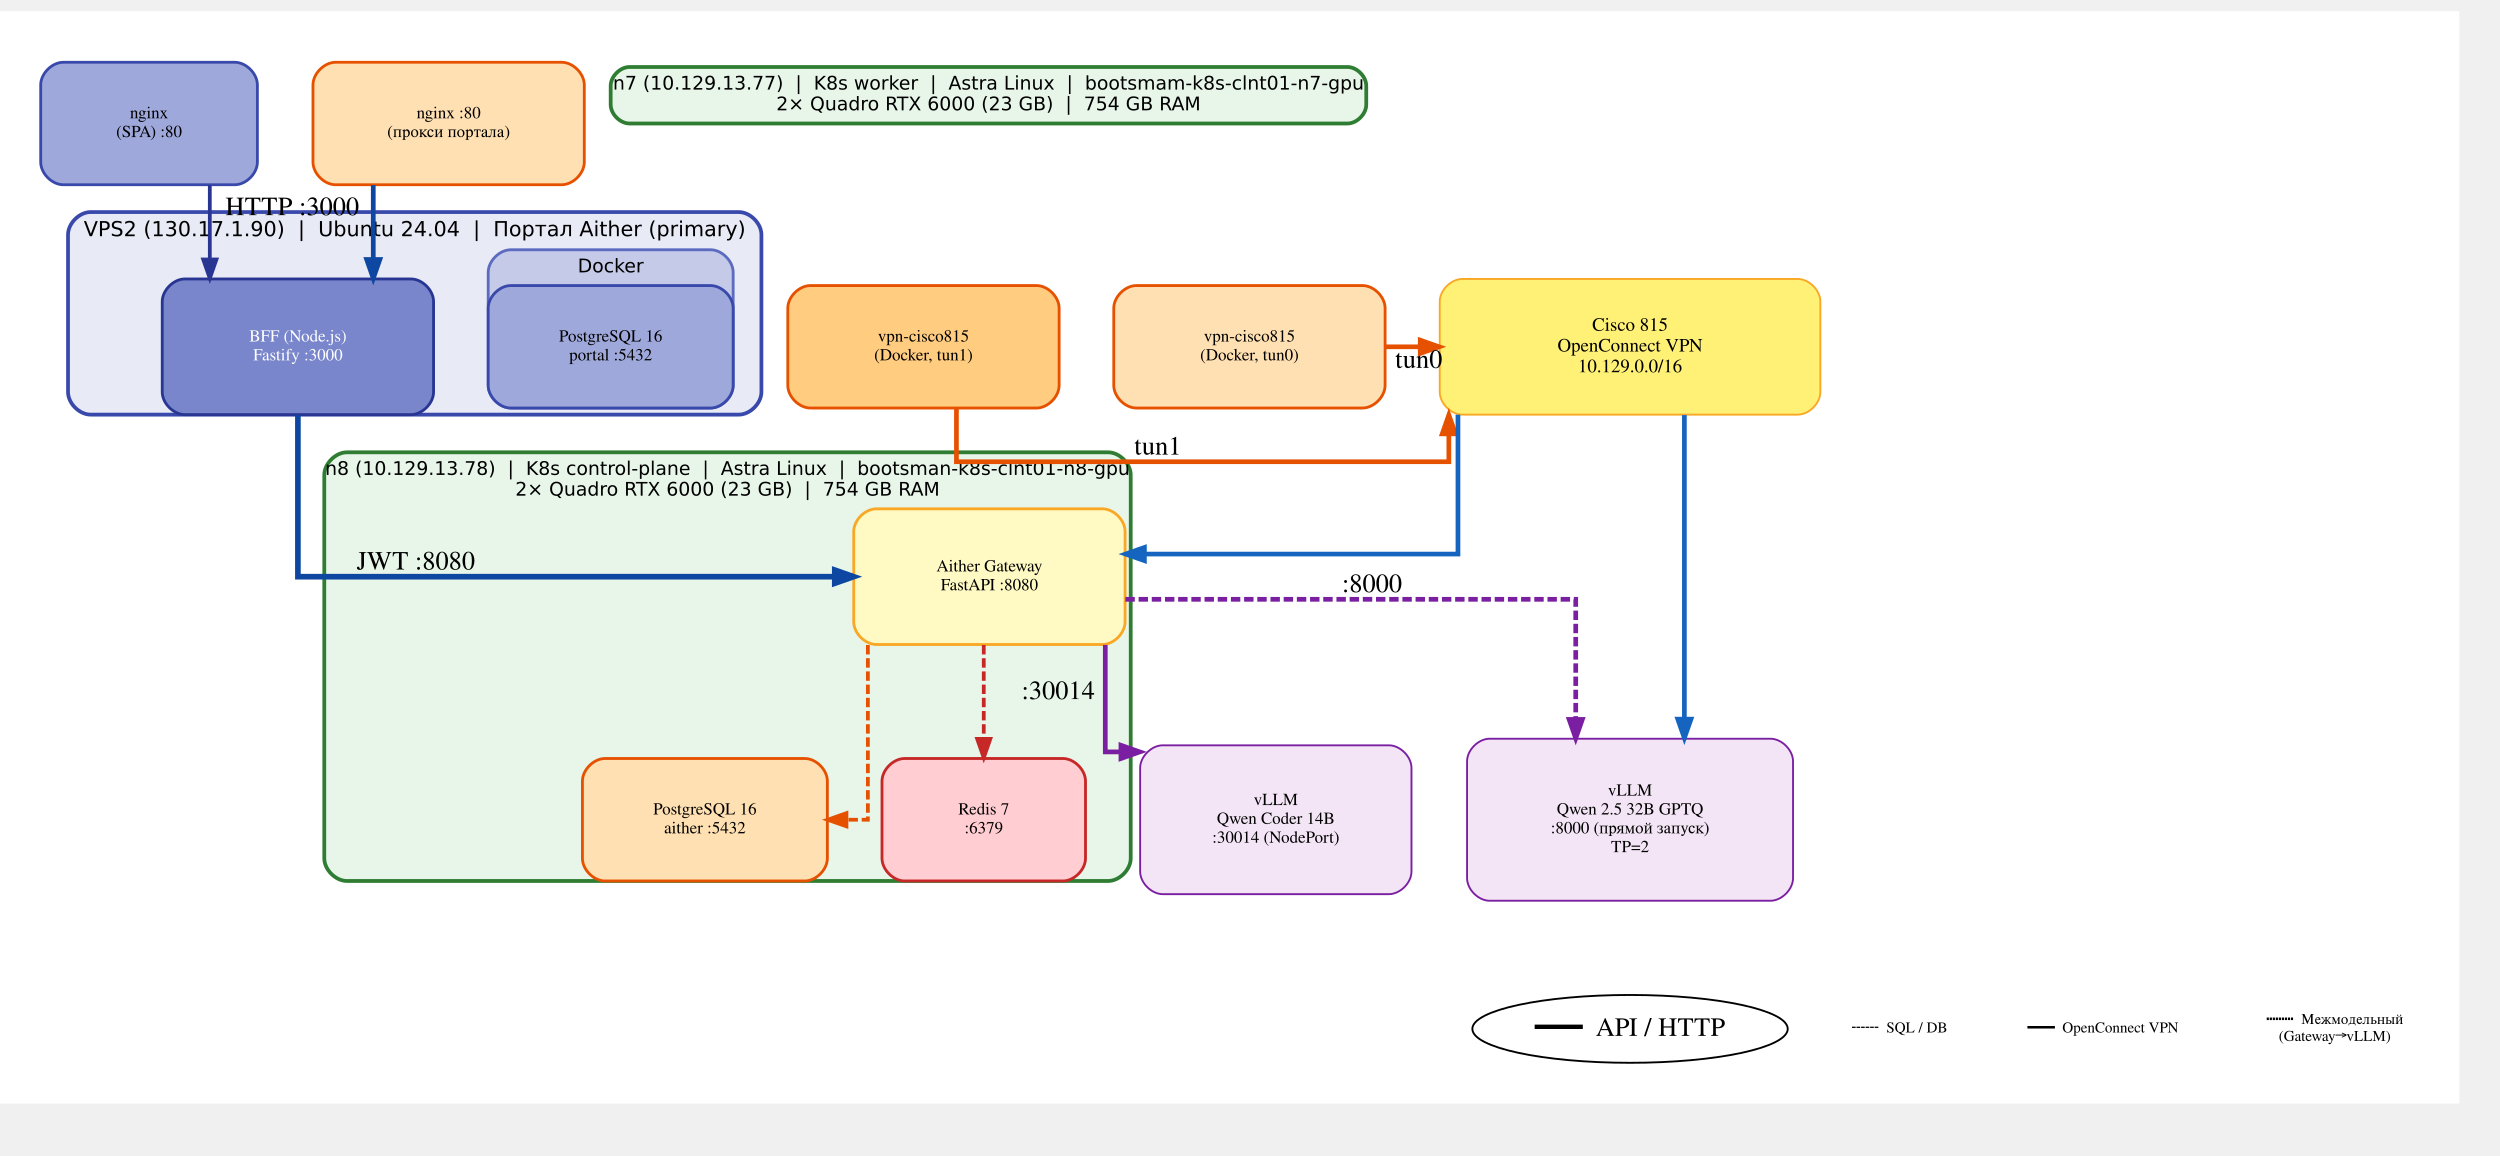
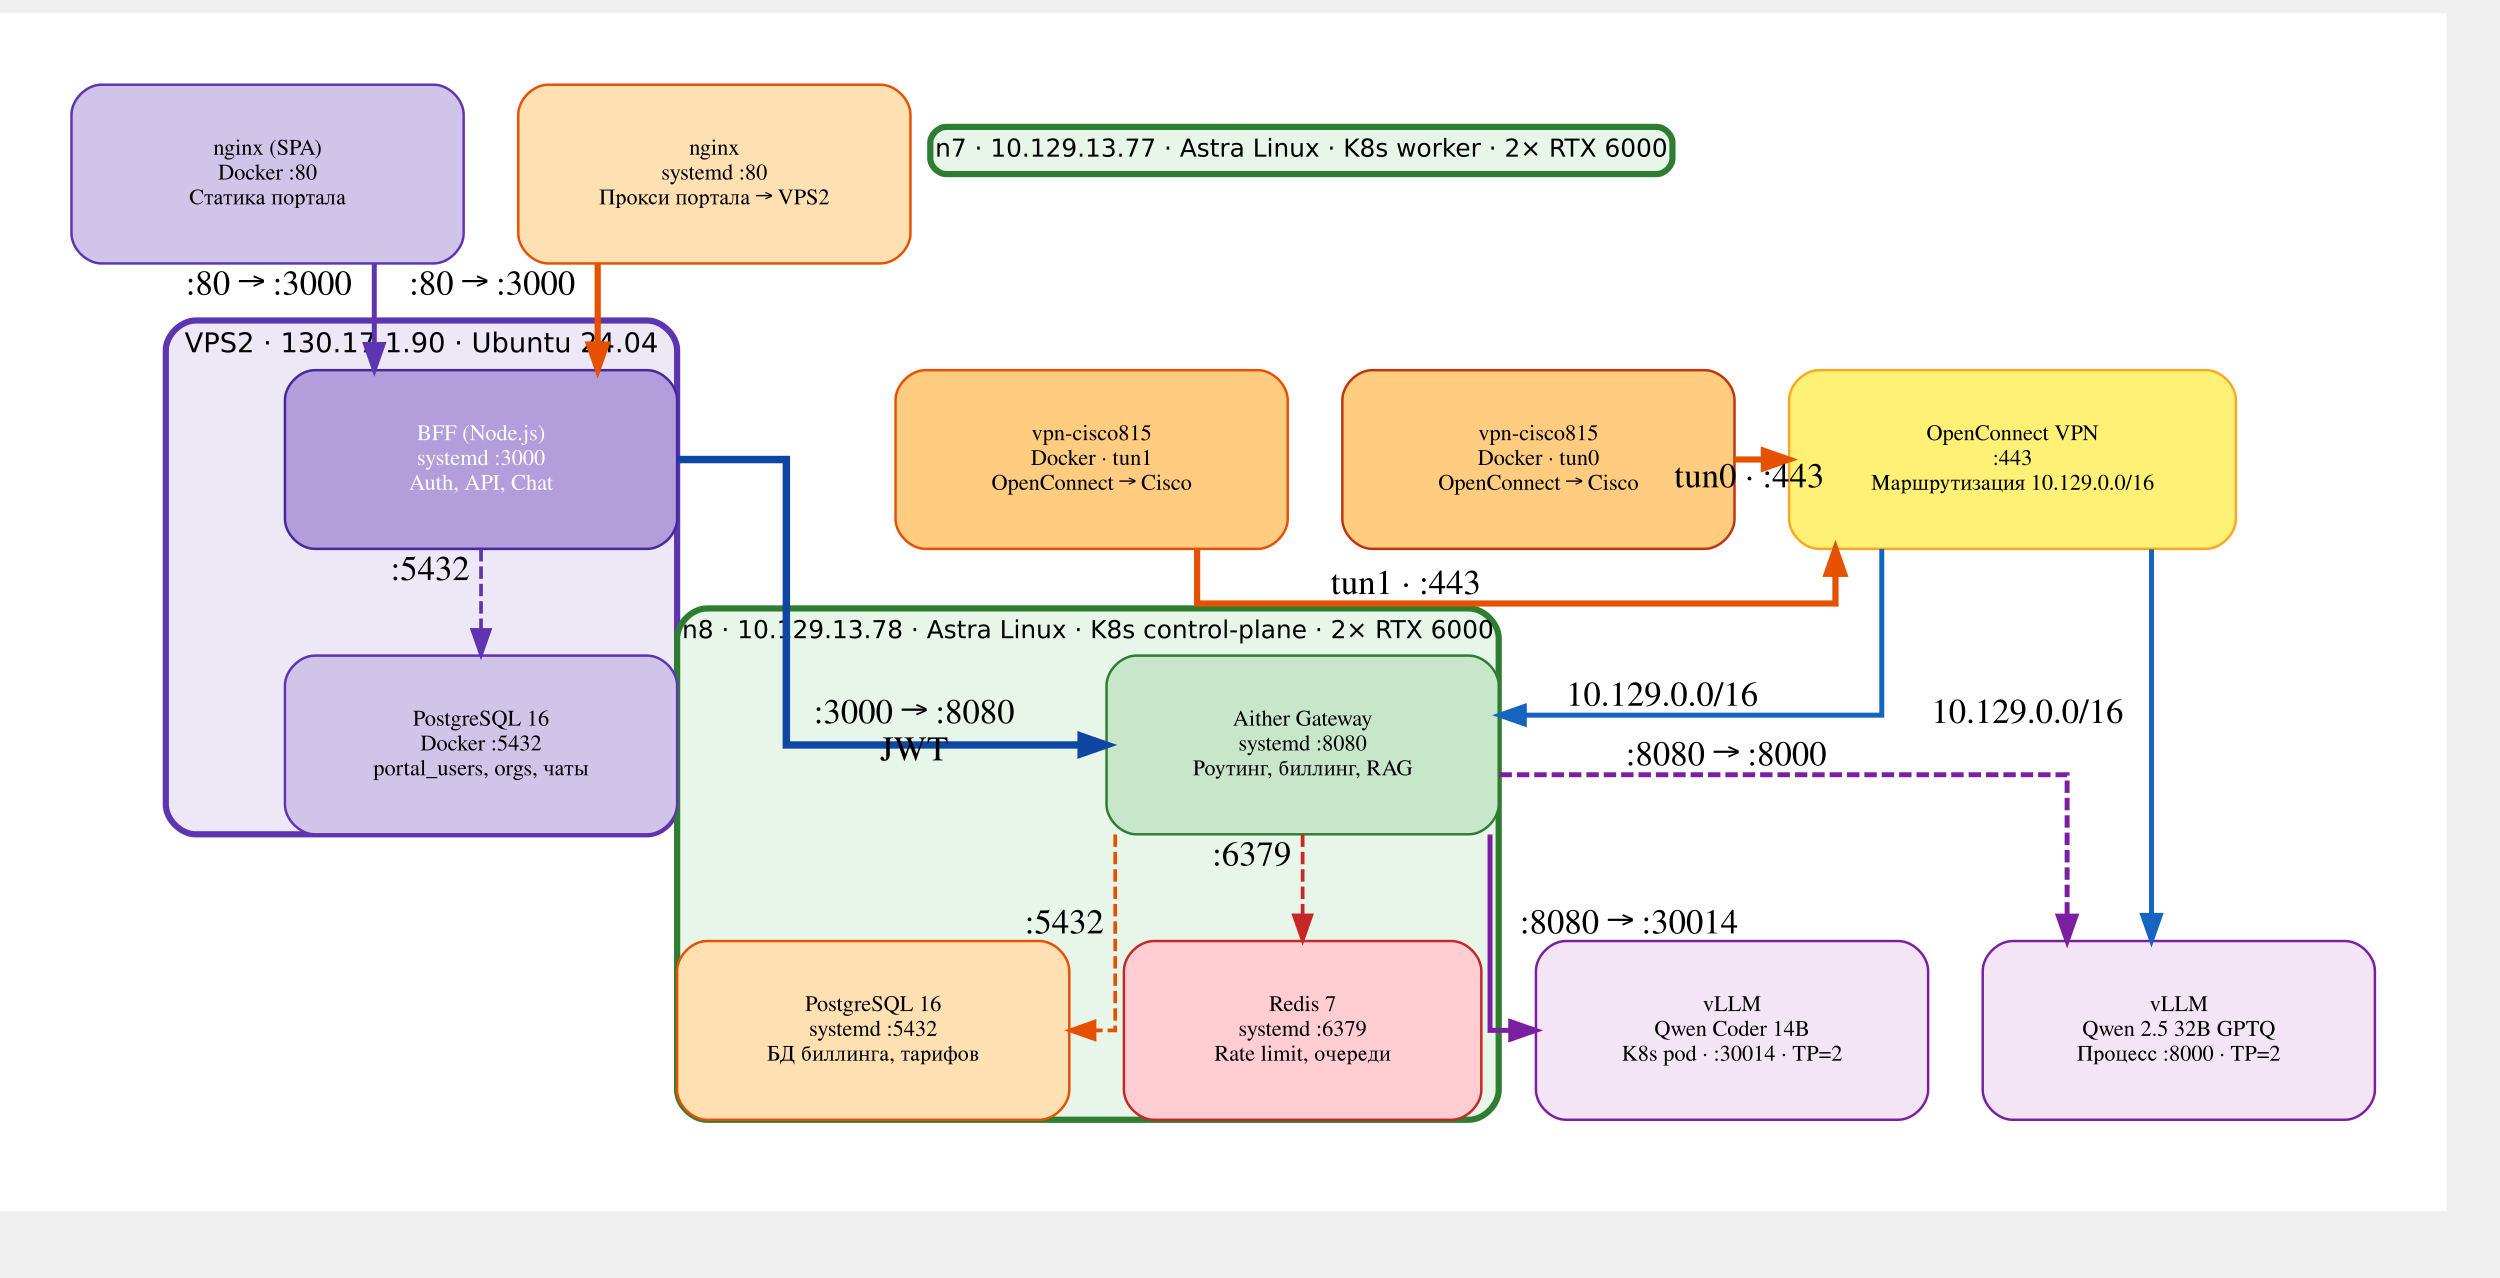
- <svg xmlns="http://www.w3.org/2000/svg" width="1348pt" height="623pt" viewBox="21.60 21.60 1326.80 601.30">
-   <g id="graph0" class="graph" transform="scale(1 1) rotate(0) translate(43.2 579.7)">
-     <polygon fill="white" stroke="transparent" points="-21.6,21.6 -21.6,-558.1 1283.6,-558.1 1283.6,21.6 -21.6,21.6" />
+ <svg xmlns="http://www.w3.org/2000/svg" width="1029pt" height="526pt" viewBox="21.60 21.60 1007.20 504.20">
+   <g id="graph0" class="graph" transform="scale(1 1) rotate(0) translate(50.4 475.4)">
+     <polygon fill="white" stroke="transparent" points="-28.8,28.8 -28.8,-453.8 956.8,-453.8 956.8,28.8 -28.8,28.8" />
    <g id="clust1" class="cluster">
-       <path fill="#e8eaf6" stroke="#3949ab" stroke-width="2" d="M26.5,-344C26.5,-344 370.5,-344 370.5,-344 376.5,-344 382.5,-350 382.5,-356 382.5,-356 382.5,-439.5 382.5,-439.5 382.5,-445.5 376.5,-451.5 370.5,-451.5 370.5,-451.5 26.5,-451.5 26.5,-451.5 20.5,-451.5 14.5,-445.5 14.5,-439.5 14.5,-439.5 14.5,-356 14.5,-356 14.5,-350 20.5,-344 26.5,-344" />
-       <text text-anchor="middle" x="198.5" y="-438.7" font-family="DejaVu Sans" font-size="11.00" fill="#000000">VPS2 (130.17.1.90)  |  Ubuntu 24.04  |  Портал Aither (primary)</text>
+       <path fill="#ede7f6" stroke="#5e35b1" stroke-width="2.5" d="M50,-123C50,-123 232,-123 232,-123 238,-123 244,-129 244,-135 244,-135 244,-318 244,-318 244,-324 238,-330 232,-330 232,-330 50,-330 50,-330 44,-330 38,-324 38,-318 38,-318 38,-135 38,-135 38,-129 44,-123 50,-123" />
+       <text text-anchor="middle" x="141" y="-317.2" font-family="DejaVu Sans" font-size="11.00" fill="#000000">VPS2 · 130.17.1.90 · Ubuntu 24.04</text>
    </g>
-     <g id="clust2" class="cluster">
-       <path fill="#c5cae9" stroke="#5c6bc0" stroke-width="1.5" d="M249.5,-347.5C249.5,-347.5 355.5,-347.5 355.5,-347.5 361.5,-347.5 367.5,-353.5 367.5,-359.5 367.5,-359.5 367.5,-419.5 367.5,-419.5 367.5,-425.5 361.5,-431.5 355.5,-431.5 355.5,-431.5 249.5,-431.5 249.5,-431.5 243.5,-431.5 237.5,-425.5 237.5,-419.5 237.5,-419.5 237.5,-359.5 237.5,-359.5 237.5,-353.5 243.5,-347.5 249.5,-347.5" />
-       <text text-anchor="middle" x="302.5" y="-419.5" font-family="DejaVu Sans" font-size="10.00" fill="#000000">Docker</text>
+     <g id="clust4" class="cluster">
+       <path fill="#e8f5e9" stroke="#2e7d32" stroke-width="2.5" d="M256,-8C256,-8 563,-8 563,-8 569,-8 575,-14 575,-20 575,-20 575,-202 575,-202 575,-208 569,-214 563,-214 563,-214 256,-214 256,-214 250,-214 244,-208 244,-202 244,-202 244,-20 244,-20 244,-14 250,-8 256,-8" />
+       <text text-anchor="middle" x="409.5" y="-202" font-family="DejaVu Sans" font-size="10.00" fill="#000000">n8 · 10.129.13.78 · Astra Linux · K8s control-plane · 2× RTX 6000</text>
    </g>
    <g id="clust5" class="cluster">
-       <path fill="#e8f5e9" stroke="#2e7d32" stroke-width="2" d="M162.5,-96.5C162.5,-96.5 566.5,-96.5 566.5,-96.5 572.5,-96.5 578.5,-102.5 578.5,-108.5 578.5,-108.5 578.5,-312 578.5,-312 578.5,-318 572.5,-324 566.5,-324 566.5,-324 162.5,-324 162.5,-324 156.5,-324 150.5,-318 150.5,-312 150.5,-312 150.5,-108.5 150.5,-108.5 150.5,-102.5 156.5,-96.5 162.5,-96.5" />
-       <text text-anchor="middle" x="364.5" y="-312" font-family="DejaVu Sans" font-size="10.00" fill="#000000">n8 (10.129.13.78)  |  K8s control-plane  |  Astra Linux  |  bootsman-k8s-clnt01-n8-gpu</text>
-       <text text-anchor="middle" x="364.5" y="-301" font-family="DejaVu Sans" font-size="10.00" fill="#000000">2× Quadro RTX 6000 (23 GB)  |  754 GB RAM</text>
-     </g>
-     <g id="clust7" class="cluster">
-       <path fill="#e8f5e9" stroke="#2e7d32" stroke-width="2" d="M312.5,-498.5C312.5,-498.5 693.5,-498.5 693.5,-498.5 698.5,-498.5 703.5,-503.5 703.5,-508.5 703.5,-508.5 703.5,-518.5 703.5,-518.5 703.5,-523.5 698.5,-528.5 693.5,-528.5 693.5,-528.5 312.5,-528.5 312.5,-528.5 307.5,-528.5 302.5,-523.5 302.5,-518.5 302.5,-518.5 302.5,-508.5 302.5,-508.5 302.5,-503.5 307.5,-498.5 312.5,-498.5" />
-       <text text-anchor="middle" x="503" y="-516.5" font-family="DejaVu Sans" font-size="10.00" fill="#000000">n7 (10.129.13.77)  |  K8s worker  |  Astra Linux  |  bootsmam-k8s-clnt01-n7-gpu</text>
-       <text text-anchor="middle" x="503" y="-505.5" font-family="DejaVu Sans" font-size="10.00" fill="#000000">2× Quadro RTX 6000 (23 GB)  |  754 GB RAM</text>
+       <path fill="#e8f5e9" stroke="#2e7d32" stroke-width="2.5" d="M352.33,-389C352.33,-389 638.67,-389 638.67,-389 641.83,-389 645,-392.17 645,-395.33 645,-395.33 645,-401.67 645,-401.67 645,-404.83 641.83,-408 638.67,-408 638.67,-408 352.33,-408 352.33,-408 349.17,-408 346,-404.83 346,-401.67 346,-401.67 346,-395.33 346,-395.33 346,-392.17 349.17,-389 352.33,-389" />
+       <text text-anchor="middle" x="495.5" y="-396" font-family="DejaVu Sans" font-size="10.00" fill="#000000">n7 · 10.129.13.77 · Astra Linux · K8s worker · 2× RTX 6000</text>
    </g>
    <g id="node1" class="node">
-       <path fill="#9fa8da" stroke="#3949ab" stroke-width="1.5" d="M103,-531C103,-531 12,-531 12,-531 6,-531 0,-525 0,-519 0,-519 0,-478 0,-478 0,-472 6,-466 12,-466 12,-466 103,-466 103,-466 109,-466 115,-472 115,-478 115,-478 115,-519 115,-519 115,-525 109,-531 103,-531" />
-       <text text-anchor="middle" x="57.5" y="-501.3" font-family="Times,serif" font-size="9.00" fill="#000000">nginx</text>
-       <text text-anchor="middle" x="57.5" y="-491.3" font-family="Times,serif" font-size="9.00" fill="#000000">(SPA) :80</text>
+       <path fill="#d1c4e9" stroke="#5e35b1" d="M146,-425C146,-425 12,-425 12,-425 6,-425 0,-419 0,-413 0,-413 0,-365 0,-365 0,-359 6,-353 12,-353 12,-353 146,-353 146,-353 152,-353 158,-359 158,-365 158,-365 158,-413 158,-413 158,-419 152,-425 146,-425" />
+       <text text-anchor="middle" x="79" y="-396.8" font-family="Times,serif" font-size="9.00" fill="#000000">nginx (SPA)</text>
+       <text text-anchor="middle" x="79" y="-386.8" font-family="Times,serif" font-size="9.00" fill="#000000">Docker :80</text>
+       <text text-anchor="middle" x="79" y="-376.8" font-family="Times,serif" font-size="9.00" fill="#000000">Статика портала</text>
    </g>
    <g id="node3" class="node">
-       <path fill="#7986cb" stroke="#283593" stroke-width="1.5" d="M196.5,-416C196.5,-416 76.5,-416 76.5,-416 70.5,-416 64.5,-410 64.5,-404 64.5,-404 64.5,-356 64.5,-356 64.5,-350 70.5,-344 76.5,-344 76.5,-344 196.5,-344 196.5,-344 202.5,-344 208.5,-350 208.5,-356 208.5,-356 208.5,-404 208.5,-404 208.5,-410 202.5,-416 196.5,-416" />
-       <text text-anchor="middle" x="136.5" y="-382.8" font-family="Times,serif" font-size="9.00" fill="#ffffff">BFF (Node.js)</text>
-       <text text-anchor="middle" x="136.5" y="-372.8" font-family="Times,serif" font-size="9.00" fill="#ffffff">Fastify :3000</text>
+       <path fill="#b39ddb" stroke="#4527a0" d="M232,-310C232,-310 98,-310 98,-310 92,-310 86,-304 86,-298 86,-298 86,-250 86,-250 86,-244 92,-238 98,-238 98,-238 232,-238 232,-238 238,-238 244,-244 244,-250 244,-250 244,-298 244,-298 244,-304 238,-310 232,-310" />
+       <text text-anchor="middle" x="165" y="-281.8" font-family="Times,serif" font-size="9.00" fill="#ffffff">BFF (Node.js)</text>
+       <text text-anchor="middle" x="165" y="-271.8" font-family="Times,serif" font-size="9.00" fill="#ffffff">systemd :3000</text>
+       <text text-anchor="middle" x="165" y="-261.8" font-family="Times,serif" font-size="9.00" fill="#ffffff">Auth, API, Chat</text>
+     </g>
+     <g id="edge2" class="edge">
+       <path fill="none" stroke="#5e35b1" stroke-width="2" d="M122,-352.93C122,-352.93 122,-320.34 122,-320.34" />
+       <polygon fill="#5e35b1" stroke="#5e35b1" stroke-width="2" points="125.5,-320.34 122,-310.34 118.5,-320.34 125.5,-320.34" />
+       <text text-anchor="middle" x="79.5" y="-340.43" font-family="Times,serif" font-size="14.00">:80 → :3000</text>
+     </g>
+     <g id="node2" class="node">
+       <path fill="#d1c4e9" stroke="#5e35b1" d="M232,-195C232,-195 98,-195 98,-195 92,-195 86,-189 86,-183 86,-183 86,-135 86,-135 86,-129 92,-123 98,-123 98,-123 232,-123 232,-123 238,-123 244,-129 244,-135 244,-135 244,-183 244,-183 244,-189 238,-195 232,-195" />
+       <text text-anchor="middle" x="165" y="-166.8" font-family="Times,serif" font-size="9.00" fill="#000000">PostgreSQL 16</text>
+       <text text-anchor="middle" x="165" y="-156.8" font-family="Times,serif" font-size="9.00" fill="#000000">Docker :5432</text>
+       <text text-anchor="middle" x="165" y="-146.8" font-family="Times,serif" font-size="9.00" fill="#000000">portal_users, orgs, чаты</text>
+     </g>
+     <g id="edge3" class="edge">
+       <path fill="none" stroke="#5e35b1" stroke-width="1.5" stroke-dasharray="5,2" d="M165,-237.93C165,-237.93 165,-205.34 165,-205.34" />
+       <polygon fill="#5e35b1" stroke="#5e35b1" stroke-width="1.5" points="168.5,-205.34 165,-195.34 161.5,-205.34 168.5,-205.34" />
+       <text text-anchor="middle" x="144.5" y="-225.43" font-family="Times,serif" font-size="14.00">:5432</text>
+     </g>
+     <g id="node8" class="node">
+       <path fill="#c8e6c9" stroke="#2e7d32" d="M563,-195C563,-195 429,-195 429,-195 423,-195 417,-189 417,-183 417,-183 417,-135 417,-135 417,-129 423,-123 429,-123 429,-123 563,-123 563,-123 569,-123 575,-129 575,-135 575,-135 575,-183 575,-183 575,-189 569,-195 563,-195" />
+       <text text-anchor="middle" x="496" y="-166.8" font-family="Times,serif" font-size="9.00" fill="#000000">Aither Gateway</text>
+       <text text-anchor="middle" x="496" y="-156.8" font-family="Times,serif" font-size="9.00" fill="#000000">systemd :8080</text>
+       <text text-anchor="middle" x="496" y="-146.8" font-family="Times,serif" font-size="9.00" fill="#000000">Роутинг, биллинг, RAG</text>
+     </g>
+     <g id="edge8" class="edge">
+       <path fill="none" stroke="#0d47a1" stroke-width="3" d="M244.29,-274C268.09,-274 288,-274 288,-274 288,-274 288,-159 288,-159 288,-159 406.77,-159 406.77,-159" />
+       <polygon fill="#0d47a1" stroke="#0d47a1" stroke-width="3" points="406.77,-162.5 416.77,-159 406.77,-155.5 406.77,-162.5" />
+       <text text-anchor="middle" x="339.5" y="-167.77" font-family="Times,serif" font-size="14.00">:3000 → :8080</text>
+       <text text-anchor="middle" x="339.5" y="-152.77" font-family="Times,serif" font-size="14.00">JWT</text>
+     </g>
+     <g id="node4" class="node">
+       <path fill="#ffcc80" stroke="#e65100" d="M478,-310C478,-310 344,-310 344,-310 338,-310 332,-304 332,-298 332,-298 332,-250 332,-250 332,-244 338,-238 344,-238 344,-238 478,-238 478,-238 484,-238 490,-244 490,-250 490,-250 490,-298 490,-298 490,-304 484,-310 478,-310" />
+       <text text-anchor="middle" x="411" y="-281.8" font-family="Times,serif" font-size="9.00" fill="#000000">vpn-cisco815</text>
+       <text text-anchor="middle" x="411" y="-271.8" font-family="Times,serif" font-size="9.00" fill="#000000">Docker · tun1</text>
+       <text text-anchor="middle" x="411" y="-261.8" font-family="Times,serif" font-size="9.00" fill="#000000">OpenConnect → Cisco</text>
+     </g>
+     <g id="node7" class="node">
+       <path fill="#fff176" stroke="#f9a825" d="M860,-310C860,-310 704,-310 704,-310 698,-310 692,-304 692,-298 692,-298 692,-250 692,-250 692,-244 698,-238 704,-238 704,-238 860,-238 860,-238 866,-238 872,-244 872,-250 872,-250 872,-298 872,-298 872,-304 866,-310 860,-310" />
+       <text text-anchor="middle" x="782" y="-281.8" font-family="Times,serif" font-size="9.00" fill="#000000">OpenConnect VPN</text>
+       <text text-anchor="middle" x="782" y="-271.8" font-family="Times,serif" font-size="9.00" fill="#000000">:443</text>
+       <text text-anchor="middle" x="782" y="-261.8" font-family="Times,serif" font-size="9.00" fill="#000000">Маршрутизация 10.129.0.0/16</text>
+     </g>
+     <g id="edge4" class="edge">
+       <path fill="none" stroke="#e65100" stroke-width="2.5" d="M453.5,-237.93C453.5,-226.13 453.5,-216 453.5,-216 453.5,-216 710.67,-216 710.67,-216 710.67,-216 710.67,-227.93 710.67,-227.93" />
+       <polygon fill="#e65100" stroke="#e65100" stroke-width="2.5" points="707.17,-227.93 710.67,-237.93 714.17,-227.93 707.17,-227.93" />
+       <text text-anchor="middle" x="537.58" y="-219.8" font-family="Times,serif" font-size="14.00">tun1 · :443</text>
+     </g>
+     <g id="node5" class="node">
+       <path fill="#ffe0b2" stroke="#e65100" d="M326,-425C326,-425 192,-425 192,-425 186,-425 180,-419 180,-413 180,-413 180,-365 180,-365 180,-359 186,-353 192,-353 192,-353 326,-353 326,-353 332,-353 338,-359 338,-365 338,-365 338,-413 338,-413 338,-419 332,-425 326,-425" />
+       <text text-anchor="middle" x="259" y="-396.8" font-family="Times,serif" font-size="9.00" fill="#000000">nginx</text>
+       <text text-anchor="middle" x="259" y="-386.8" font-family="Times,serif" font-size="9.00" fill="#000000">systemd :80</text>
+       <text text-anchor="middle" x="259" y="-376.8" font-family="Times,serif" font-size="9.00" fill="#000000">Прокси портала → VPS2</text>
    </g>
    <g id="edge1" class="edge">
-       <path fill="none" stroke="#283593" stroke-width="2" d="M89.75,-465.81C89.75,-465.81 89.75,-426.34 89.75,-426.34" />
-       <polygon fill="#283593" stroke="#283593" stroke-width="2" points="93.25,-426.34 89.75,-416.34 86.25,-426.34 93.25,-426.34" />
+       <path fill="none" stroke="#e65100" stroke-width="2.5" d="M212,-352.93C212,-352.93 212,-320.34 212,-320.34" />
+       <polygon fill="#e65100" stroke="#e65100" stroke-width="2.5" points="215.5,-320.34 212,-310.34 208.5,-320.34 215.5,-320.34" />
+       <text text-anchor="middle" x="169.5" y="-340.43" font-family="Times,serif" font-size="14.00">:80 → :3000</text>
    </g>
-     <g id="node2" class="node">
-       <path fill="#9fa8da" stroke="#3949ab" stroke-width="1.5" d="M355.5,-412.5C355.5,-412.5 249.5,-412.5 249.5,-412.5 243.5,-412.5 237.5,-406.5 237.5,-400.5 237.5,-400.5 237.5,-359.5 237.5,-359.5 237.5,-353.5 243.5,-347.5 249.5,-347.5 249.5,-347.5 355.5,-347.5 355.5,-347.5 361.5,-347.5 367.5,-353.5 367.5,-359.5 367.5,-359.5 367.5,-400.5 367.5,-400.5 367.5,-406.5 361.5,-412.5 355.5,-412.5" />
-       <text text-anchor="middle" x="302.5" y="-382.8" font-family="Times,serif" font-size="9.00" fill="#000000">PostgreSQL 16</text>
-       <text text-anchor="middle" x="302.5" y="-372.8" font-family="Times,serif" font-size="9.00" fill="#000000">portal :5432</text>
+     <g id="node6" class="node">
+       <path fill="#ffcc80" stroke="#bf360c" d="M658,-310C658,-310 524,-310 524,-310 518,-310 512,-304 512,-298 512,-298 512,-250 512,-250 512,-244 518,-238 524,-238 524,-238 658,-238 658,-238 664,-238 670,-244 670,-250 670,-250 670,-298 670,-298 670,-304 664,-310 658,-310" />
+       <text text-anchor="middle" x="591" y="-281.8" font-family="Times,serif" font-size="9.00" fill="#000000">vpn-cisco815</text>
+       <text text-anchor="middle" x="591" y="-271.8" font-family="Times,serif" font-size="9.00" fill="#000000">Docker · tun0</text>
+       <text text-anchor="middle" x="591" y="-261.8" font-family="Times,serif" font-size="9.00" fill="#000000">OpenConnect → Cisco</text>
+     </g>
+     <g id="edge5" class="edge">
+       <path fill="none" stroke="#e65100" stroke-width="2.5" d="M670.07,-274C670.07,-274 681.83,-274 681.83,-274" />
+       <polygon fill="#e65100" stroke="#e65100" stroke-width="2.5" points="681.83,-277.5 691.83,-274 681.83,-270.5 681.83,-277.5" />
+       <text text-anchor="middle" x="675.95" y="-262.8" font-family="Times,serif" font-size="14.00">tun0 · :443</text>
+     </g>
+     <g id="edge6" class="edge">
+       <path fill="none" stroke="#1565c0" stroke-width="2" d="M729.33,-237.98C729.33,-208.27 729.33,-171 729.33,-171 729.33,-171 585.32,-171 585.32,-171" />
+       <polygon fill="#1565c0" stroke="#1565c0" stroke-width="2" points="585.32,-167.5 575.32,-171 585.32,-174.5 585.32,-167.5" />
+       <text text-anchor="middle" x="640.82" y="-174.8" font-family="Times,serif" font-size="14.00">10.129.0.0/16</text>
+     </g>
+     <g id="node12" class="node">
+       <path fill="#f3e5f5" stroke="#7b1fa2" d="M916,-80C916,-80 782,-80 782,-80 776,-80 770,-74 770,-68 770,-68 770,-20 770,-20 770,-14 776,-8 782,-8 782,-8 916,-8 916,-8 922,-8 928,-14 928,-20 928,-20 928,-68 928,-68 928,-74 922,-80 916,-80" />
+       <text text-anchor="middle" x="849" y="-51.8" font-family="Times,serif" font-size="9.00" fill="#000000">vLLM</text>
+       <text text-anchor="middle" x="849" y="-41.8" font-family="Times,serif" font-size="9.00" fill="#000000">Qwen 2.5 32B GPTQ</text>
+       <text text-anchor="middle" x="849" y="-31.8" font-family="Times,serif" font-size="9.00" fill="#000000">Процесс :8000 · TP=2</text>
+     </g>
+     <g id="edge7" class="edge">
+       <path fill="none" stroke="#1565c0" stroke-width="2" d="M838,-237.81C838,-237.81 838,-90.36 838,-90.36" />
+       <polygon fill="#1565c0" stroke="#1565c0" stroke-width="2" points="841.5,-90.36 838,-80.36 834.5,-90.36 841.5,-90.36" />
+       <text text-anchor="middle" x="788" y="-167.88" font-family="Times,serif" font-size="14.00">10.129.0.0/16</text>
    </g>
    <g id="node9" class="node">
-       <path fill="#fff9c4" stroke="#f9a825" stroke-width="1.5" d="M563.5,-294C563.5,-294 443.5,-294 443.5,-294 437.5,-294 431.5,-288 431.5,-282 431.5,-282 431.5,-234 431.5,-234 431.5,-228 437.5,-222 443.5,-222 443.5,-222 563.5,-222 563.5,-222 569.5,-222 575.5,-228 575.5,-234 575.5,-234 575.5,-282 575.5,-282 575.5,-288 569.5,-294 563.5,-294" />
-       <text text-anchor="middle" x="503.5" y="-260.8" font-family="Times,serif" font-size="9.00" fill="#000000">Aither Gateway</text>
-       <text text-anchor="middle" x="503.5" y="-250.8" font-family="Times,serif" font-size="9.00" fill="#000000">FastAPI :8080</text>
+       <path fill="#ffe0b2" stroke="#e65100" d="M390,-80C390,-80 256,-80 256,-80 250,-80 244,-74 244,-68 244,-68 244,-20 244,-20 244,-14 250,-8 256,-8 256,-8 390,-8 390,-8 396,-8 402,-14 402,-20 402,-20 402,-68 402,-68 402,-74 396,-80 390,-80" />
+       <text text-anchor="middle" x="323" y="-51.8" font-family="Times,serif" font-size="9.00" fill="#000000">PostgreSQL 16</text>
+       <text text-anchor="middle" x="323" y="-41.8" font-family="Times,serif" font-size="9.00" fill="#000000">systemd :5432</text>
+       <text text-anchor="middle" x="323" y="-31.8" font-family="Times,serif" font-size="9.00" fill="#000000">БД биллинга, тарифов</text>
    </g>
-     <g id="edge7" class="edge">
-       <path fill="none" stroke="#0d47a1" stroke-width="3" d="M136.5,-343.73C136.5,-307.76 136.5,-258 136.5,-258 136.5,-258 421.43,-258 421.43,-258" />
-       <polygon fill="#0d47a1" stroke="#0d47a1" stroke-width="3" points="421.43,-261.5 431.43,-258 421.43,-254.5 421.43,-261.5" />
-       <text text-anchor="middle" x="199.1" y="-261.8" font-family="Times,serif" font-size="14.00">JWT :8080</text>
-     </g>
-     <g id="node4" class="node">
-       <path fill="#ffcc80" stroke="#e65100" stroke-width="1.5" d="M528.5,-412.5C528.5,-412.5 408.5,-412.5 408.5,-412.5 402.5,-412.5 396.5,-406.5 396.5,-400.5 396.5,-400.5 396.5,-359.5 396.5,-359.5 396.5,-353.5 402.5,-347.5 408.5,-347.5 408.5,-347.5 528.5,-347.5 528.5,-347.5 534.5,-347.5 540.5,-353.5 540.5,-359.5 540.5,-359.5 540.5,-400.5 540.5,-400.5 540.5,-406.5 534.5,-412.5 528.5,-412.5" />
-       <text text-anchor="middle" x="468.5" y="-382.8" font-family="Times,serif" font-size="9.00" fill="#000000">vpn-cisco815</text>
-       <text text-anchor="middle" x="468.5" y="-372.8" font-family="Times,serif" font-size="9.00" fill="#000000">(Docker, tun1)</text>
-     </g>
-     <g id="node7" class="node">
-       <path fill="#fff176" stroke="#f9a825" d="M932.5,-416C932.5,-416 754.5,-416 754.5,-416 748.5,-416 742.5,-410 742.5,-404 742.5,-404 742.5,-356 742.5,-356 742.5,-350 748.5,-344 754.5,-344 754.5,-344 932.5,-344 932.5,-344 938.5,-344 944.5,-350 944.5,-356 944.5,-356 944.5,-404 944.5,-404 944.5,-410 938.5,-416 932.5,-416" />
-       <text text-anchor="middle" x="843.5" y="-388.5" font-family="Times,serif" font-size="10.00" fill="#000000">Cisco 815</text>
-       <text text-anchor="middle" x="843.5" y="-377.5" font-family="Times,serif" font-size="10.00" fill="#000000">OpenConnect VPN</text>
-       <text text-anchor="middle" x="843.5" y="-366.5" font-family="Times,serif" font-size="10.00" fill="#000000">10.129.0.0/16</text>
-     </g>
-     <g id="edge3" class="edge">
-       <path fill="none" stroke="#e65100" stroke-width="2.5" d="M486,-347.36C486,-332.85 486,-319 486,-319 486,-319 747.33,-319 747.33,-319 747.33,-319 747.33,-333.81 747.33,-333.81" />
-       <polygon fill="#e65100" stroke="#e65100" stroke-width="2.5" points="743.83,-333.81 747.33,-343.81 750.83,-333.81 743.83,-333.81" />
-       <text text-anchor="middle" x="592.89" y="-322.8" font-family="Times,serif" font-size="14.00">tun1</text>
-     </g>
-     <g id="node5" class="node">
-       <path fill="#ffe0b2" stroke="#e65100" stroke-width="1.5" d="M276.5,-531C276.5,-531 156.5,-531 156.5,-531 150.5,-531 144.5,-525 144.5,-519 144.5,-519 144.5,-478 144.5,-478 144.5,-472 150.5,-466 156.5,-466 156.5,-466 276.5,-466 276.5,-466 282.5,-466 288.5,-472 288.5,-478 288.5,-478 288.5,-519 288.5,-519 288.5,-525 282.5,-531 276.5,-531" />
-       <text text-anchor="middle" x="216.5" y="-501.3" font-family="Times,serif" font-size="9.00" fill="#000000">nginx :80</text>
-       <text text-anchor="middle" x="216.5" y="-491.3" font-family="Times,serif" font-size="9.00" fill="#000000">(прокси портала)</text>
-     </g>
-     <g id="edge2" class="edge">
-       <path fill="none" stroke="#0d47a1" stroke-width="2.5" d="M176.5,-465.81C176.5,-465.81 176.5,-426.34 176.5,-426.34" />
-       <polygon fill="#0d47a1" stroke="#0d47a1" stroke-width="2.5" points="180,-426.34 176.5,-416.34 173,-426.34 180,-426.34" />
-       <text text-anchor="middle" x="133.5" y="-449.87" font-family="Times,serif" font-size="14.00">HTTP :3000</text>
-     </g>
-     <g id="node6" class="node">
-       <path fill="#ffe0b2" stroke="#e65100" stroke-width="1.5" d="M701.5,-412.5C701.5,-412.5 581.5,-412.5 581.5,-412.5 575.5,-412.5 569.5,-406.5 569.5,-400.5 569.5,-400.5 569.5,-359.5 569.5,-359.5 569.5,-353.5 575.5,-347.5 581.5,-347.5 581.5,-347.5 701.5,-347.5 701.5,-347.5 707.5,-347.5 713.5,-353.5 713.5,-359.5 713.5,-359.5 713.5,-400.5 713.5,-400.5 713.5,-406.5 707.5,-412.5 701.5,-412.5" />
-       <text text-anchor="middle" x="641.5" y="-382.8" font-family="Times,serif" font-size="9.00" fill="#000000">vpn-cisco815</text>
-       <text text-anchor="middle" x="641.5" y="-372.8" font-family="Times,serif" font-size="9.00" fill="#000000">(Docker, tun0)</text>
-     </g>
-     <g id="edge4" class="edge">
-       <path fill="none" stroke="#e65100" stroke-width="2.5" d="M713.57,-380C713.57,-380 732.16,-380 732.16,-380" />
-       <polygon fill="#e65100" stroke="#e65100" stroke-width="2.5" points="732.16,-383.5 742.16,-380 732.16,-376.5 732.16,-383.5" />
-       <text text-anchor="middle" x="731.37" y="-368.8" font-family="Times,serif" font-size="14.00">tun0</text>
-     </g>
-     <g id="edge5" class="edge">
-       <path fill="none" stroke="#1565c0" stroke-width="2.5" d="M752.17,-343.98C752.17,-311.9 752.17,-270 752.17,-270 752.17,-270 585.76,-270 585.76,-270" />
-       <polygon fill="#1565c0" stroke="#1565c0" stroke-width="2.5" points="585.76,-266.5 575.76,-270 585.76,-273.5 585.76,-266.5" />
-     </g>
-     <g id="node12" class="node">
-       <path fill="#f3e5f5" stroke="#7b1fa2" d="M918,-172C918,-172 769,-172 769,-172 763,-172 757,-166 757,-160 757,-160 757,-98 757,-98 757,-92 763,-86 769,-86 769,-86 918,-86 918,-86 924,-86 930,-92 930,-98 930,-98 930,-160 930,-160 930,-166 924,-172 918,-172" />
-       <text text-anchor="middle" x="843.5" y="-141.8" font-family="Times,serif" font-size="9.00" fill="#000000">vLLM</text>
-       <text text-anchor="middle" x="843.5" y="-131.8" font-family="Times,serif" font-size="9.00" fill="#000000">Qwen 2.5 32B GPTQ</text>
-       <text text-anchor="middle" x="843.5" y="-121.8" font-family="Times,serif" font-size="9.00" fill="#000000">:8000 (прямой запуск)</text>
-       <text text-anchor="middle" x="843.5" y="-111.8" font-family="Times,serif" font-size="9.00" fill="#000000">TP=2</text>
-     </g>
-     <g id="edge6" class="edge">
-       <path fill="none" stroke="#1565c0" stroke-width="2.5" d="M872.33,-343.77C872.33,-343.77 872.33,-182.38 872.33,-182.38" />
-       <polygon fill="#1565c0" stroke="#1565c0" stroke-width="2.5" points="875.83,-182.38 872.33,-172.38 868.83,-182.38 875.83,-182.38" />
-     </g>
-     <g id="node8" class="node">
-       <path fill="#f3e5f5" stroke="#7b1fa2" d="M715.5,-168.5C715.5,-168.5 595.5,-168.5 595.5,-168.5 589.5,-168.5 583.5,-162.5 583.5,-156.5 583.5,-156.5 583.5,-101.5 583.5,-101.5 583.5,-95.5 589.5,-89.5 595.5,-89.5 595.5,-89.5 715.5,-89.5 715.5,-89.5 721.5,-89.5 727.5,-95.5 727.5,-101.5 727.5,-101.5 727.5,-156.5 727.5,-156.5 727.5,-162.5 721.5,-168.5 715.5,-168.5" />
-       <text text-anchor="middle" x="655.5" y="-136.8" font-family="Times,serif" font-size="9.00" fill="#000000">vLLM</text>
-       <text text-anchor="middle" x="655.5" y="-126.8" font-family="Times,serif" font-size="9.00" fill="#000000">Qwen Coder 14B</text>
-       <text text-anchor="middle" x="655.5" y="-116.8" font-family="Times,serif" font-size="9.00" fill="#000000">:30014 (NodePort)</text>
-     </g>
-     <g id="edge8" class="edge">
-       <path fill="none" stroke="#7b1fa2" stroke-width="2.5" d="M565,-221.78C565,-195.66 565,-165 565,-165 565,-165 573.31,-165 573.31,-165" />
-       <polygon fill="#7b1fa2" stroke="#7b1fa2" stroke-width="2.5" points="573.31,-168.5 583.31,-165 573.31,-161.5 573.31,-168.5" />
-       <text text-anchor="middle" x="540" y="-193.03" font-family="Times,serif" font-size="14.00">:30014</text>
+     <g id="edge11" class="edge">
+       <path fill="none" stroke="#e65100" stroke-width="1.5" stroke-dasharray="5,2" d="M420.5,-122.93C420.5,-89.2 420.5,-44 420.5,-44 420.5,-44 412.16,-44 412.16,-44" />
+       <polygon fill="#e65100" stroke="#e65100" stroke-width="1.5" points="412.16,-40.5 402.16,-44 412.16,-47.5 412.16,-40.5" />
+       <text text-anchor="middle" x="400" y="-83.09" font-family="Times,serif" font-size="14.00">:5432</text>
    </g>
    <g id="node10" class="node">
-       <path fill="#ffe0b2" stroke="#e65100" stroke-width="1.5" d="M405.5,-161.5C405.5,-161.5 299.5,-161.5 299.5,-161.5 293.5,-161.5 287.5,-155.5 287.5,-149.5 287.5,-149.5 287.5,-108.5 287.5,-108.5 287.5,-102.5 293.5,-96.5 299.5,-96.5 299.5,-96.5 405.5,-96.5 405.5,-96.5 411.5,-96.5 417.5,-102.5 417.5,-108.5 417.5,-108.5 417.5,-149.5 417.5,-149.5 417.5,-155.5 411.5,-161.5 405.5,-161.5" />
-       <text text-anchor="middle" x="352.5" y="-131.8" font-family="Times,serif" font-size="9.00" fill="#000000">PostgreSQL 16</text>
-       <text text-anchor="middle" x="352.5" y="-121.8" font-family="Times,serif" font-size="9.00" fill="#000000">aither :5432</text>
+       <path fill="#ffcdd2" stroke="#c62828" d="M556,-80C556,-80 436,-80 436,-80 430,-80 424,-74 424,-68 424,-68 424,-20 424,-20 424,-14 430,-8 436,-8 436,-8 556,-8 556,-8 562,-8 568,-14 568,-20 568,-20 568,-68 568,-68 568,-74 562,-80 556,-80" />
+       <text text-anchor="middle" x="496" y="-51.8" font-family="Times,serif" font-size="9.00" fill="#000000">Redis 7</text>
+       <text text-anchor="middle" x="496" y="-41.8" font-family="Times,serif" font-size="9.00" fill="#000000">systemd :6379</text>
+       <text text-anchor="middle" x="496" y="-31.8" font-family="Times,serif" font-size="9.00" fill="#000000">Rate limit, очереди</text>
+     </g>
+     <g id="edge12" class="edge">
+       <path fill="none" stroke="#c62828" stroke-width="1.5" stroke-dasharray="5,2" d="M496,-122.93C496,-122.93 496,-90.34 496,-90.34" />
+       <polygon fill="#c62828" stroke="#c62828" stroke-width="1.5" points="499.5,-90.34 496,-80.34 492.5,-90.34 499.5,-90.34" />
+       <text text-anchor="middle" x="475.5" y="-110.43" font-family="Times,serif" font-size="14.00">:6379</text>
+     </g>
+     <g id="node11" class="node">
+       <path fill="#f3e5f5" stroke="#7b1fa2" d="M736,-80C736,-80 602,-80 602,-80 596,-80 590,-74 590,-68 590,-68 590,-20 590,-20 590,-14 596,-8 602,-8 602,-8 736,-8 736,-8 742,-8 748,-14 748,-20 748,-20 748,-68 748,-68 748,-74 742,-80 736,-80" />
+       <text text-anchor="middle" x="669" y="-51.8" font-family="Times,serif" font-size="9.00" fill="#000000">vLLM</text>
+       <text text-anchor="middle" x="669" y="-41.8" font-family="Times,serif" font-size="9.00" fill="#000000">Qwen Coder 14B</text>
+       <text text-anchor="middle" x="669" y="-31.8" font-family="Times,serif" font-size="9.00" fill="#000000">K8s pod · :30014 · TP=2</text>
+     </g>
+     <g id="edge9" class="edge">
+       <path fill="none" stroke="#7b1fa2" stroke-width="2" d="M571.5,-122.93C571.5,-89.2 571.5,-44 571.5,-44 571.5,-44 579.84,-44 579.84,-44" />
+       <polygon fill="#7b1fa2" stroke="#7b1fa2" stroke-width="2" points="579.84,-47.5 589.84,-44 579.84,-40.5 579.84,-47.5" />
+       <text text-anchor="middle" x="627.5" y="-83.09" font-family="Times,serif" font-size="14.00">:8080 → :30014</text>
    </g>
    <g id="edge10" class="edge">
-       <path fill="none" stroke="#e65100" stroke-width="2" stroke-dasharray="5,2" d="M439,-221.72C439,-183.57 439,-129 439,-129 439,-129 427.62,-129 427.62,-129" />
-       <polygon fill="#e65100" stroke="#e65100" stroke-width="2" points="427.62,-125.5 417.62,-129 427.62,-132.5 427.62,-125.5" />
-     </g>
-     <g id="node11" class="node">
-       <path fill="#ffcdd2" stroke="#c62828" stroke-width="1.5" d="M542.5,-161.5C542.5,-161.5 458.5,-161.5 458.5,-161.5 452.5,-161.5 446.5,-155.5 446.5,-149.5 446.5,-149.5 446.5,-108.5 446.5,-108.5 446.5,-102.5 452.5,-96.5 458.5,-96.5 458.5,-96.5 542.5,-96.5 542.5,-96.5 548.5,-96.5 554.5,-102.5 554.5,-108.5 554.5,-108.5 554.5,-149.5 554.5,-149.5 554.5,-155.5 548.5,-161.5 542.5,-161.5" />
-       <text text-anchor="middle" x="500.5" y="-131.8" font-family="Times,serif" font-size="9.00" fill="#000000">Redis 7</text>
-       <text text-anchor="middle" x="500.5" y="-121.8" font-family="Times,serif" font-size="9.00" fill="#000000">:6379</text>
-     </g>
-     <g id="edge11" class="edge">
-       <path fill="none" stroke="#c62828" stroke-width="2" stroke-dasharray="5,2" d="M500.5,-221.72C500.5,-221.72 500.5,-171.92 500.5,-171.92" />
-       <polygon fill="#c62828" stroke="#c62828" stroke-width="2" points="504,-171.92 500.5,-161.92 497,-171.92 504,-171.92" />
-     </g>
-     <g id="edge9" class="edge">
-       <path fill="none" stroke="#7b1fa2" stroke-width="2.5" stroke-dasharray="5,2" d="M575.67,-246C667.59,-246 814.67,-246 814.67,-246 814.67,-246 814.67,-182.23 814.67,-182.23" />
-       <polygon fill="#7b1fa2" stroke="#7b1fa2" stroke-width="2.5" points="818.17,-182.23 814.67,-172.23 811.17,-182.23 818.17,-182.23" />
-       <text text-anchor="middle" x="706.55" y="-249.8" font-family="Times,serif" font-size="14.00">:8000</text>
-     </g>
-     <g id="node14" class="node">
-       <ellipse fill="none" stroke="black" cx="843.5" cy="-18" rx="83.69" ry="18" />
-       <text text-anchor="middle" x="843.5" y="-14.3" font-family="Times,serif" font-size="14.00">━━━  API / HTTP</text>
-     </g>
-     <g id="node15" class="node">
-       <text text-anchor="middle" x="986.5" y="-16.1" font-family="Times,serif" font-size="8.00" fill="#000000">╌╌╌  SQL / DB</text>
-     </g>
-     <g id="node16" class="node">
-       <text text-anchor="middle" x="1094.5" y="-16.1" font-family="Times,serif" font-size="8.00" fill="#000000">━━━  OpenConnect VPN</text>
-     </g>
-     <g id="node17" class="node">
-       <text text-anchor="middle" x="1217.5" y="-20.6" font-family="Times,serif" font-size="8.00" fill="#000000">┅┅┅  Межмодельный</text>
-       <text text-anchor="middle" x="1217.5" y="-11.6" font-family="Times,serif" font-size="8.00" fill="#000000">(Gateway→vLLM)</text>
+       <path fill="none" stroke="#7b1fa2" stroke-width="2" stroke-dasharray="5,2" d="M575.32,-147C666.58,-147 804,-147 804,-147 804,-147 804,-90.02 804,-90.02" />
+       <polygon fill="#7b1fa2" stroke="#7b1fa2" stroke-width="2" points="807.5,-90.02 804,-80.02 800.5,-90.02 807.5,-90.02" />
+       <text text-anchor="middle" x="666.65" y="-150.8" font-family="Times,serif" font-size="14.00">:8080 → :8000</text>
    </g>
  </g>
</svg>
